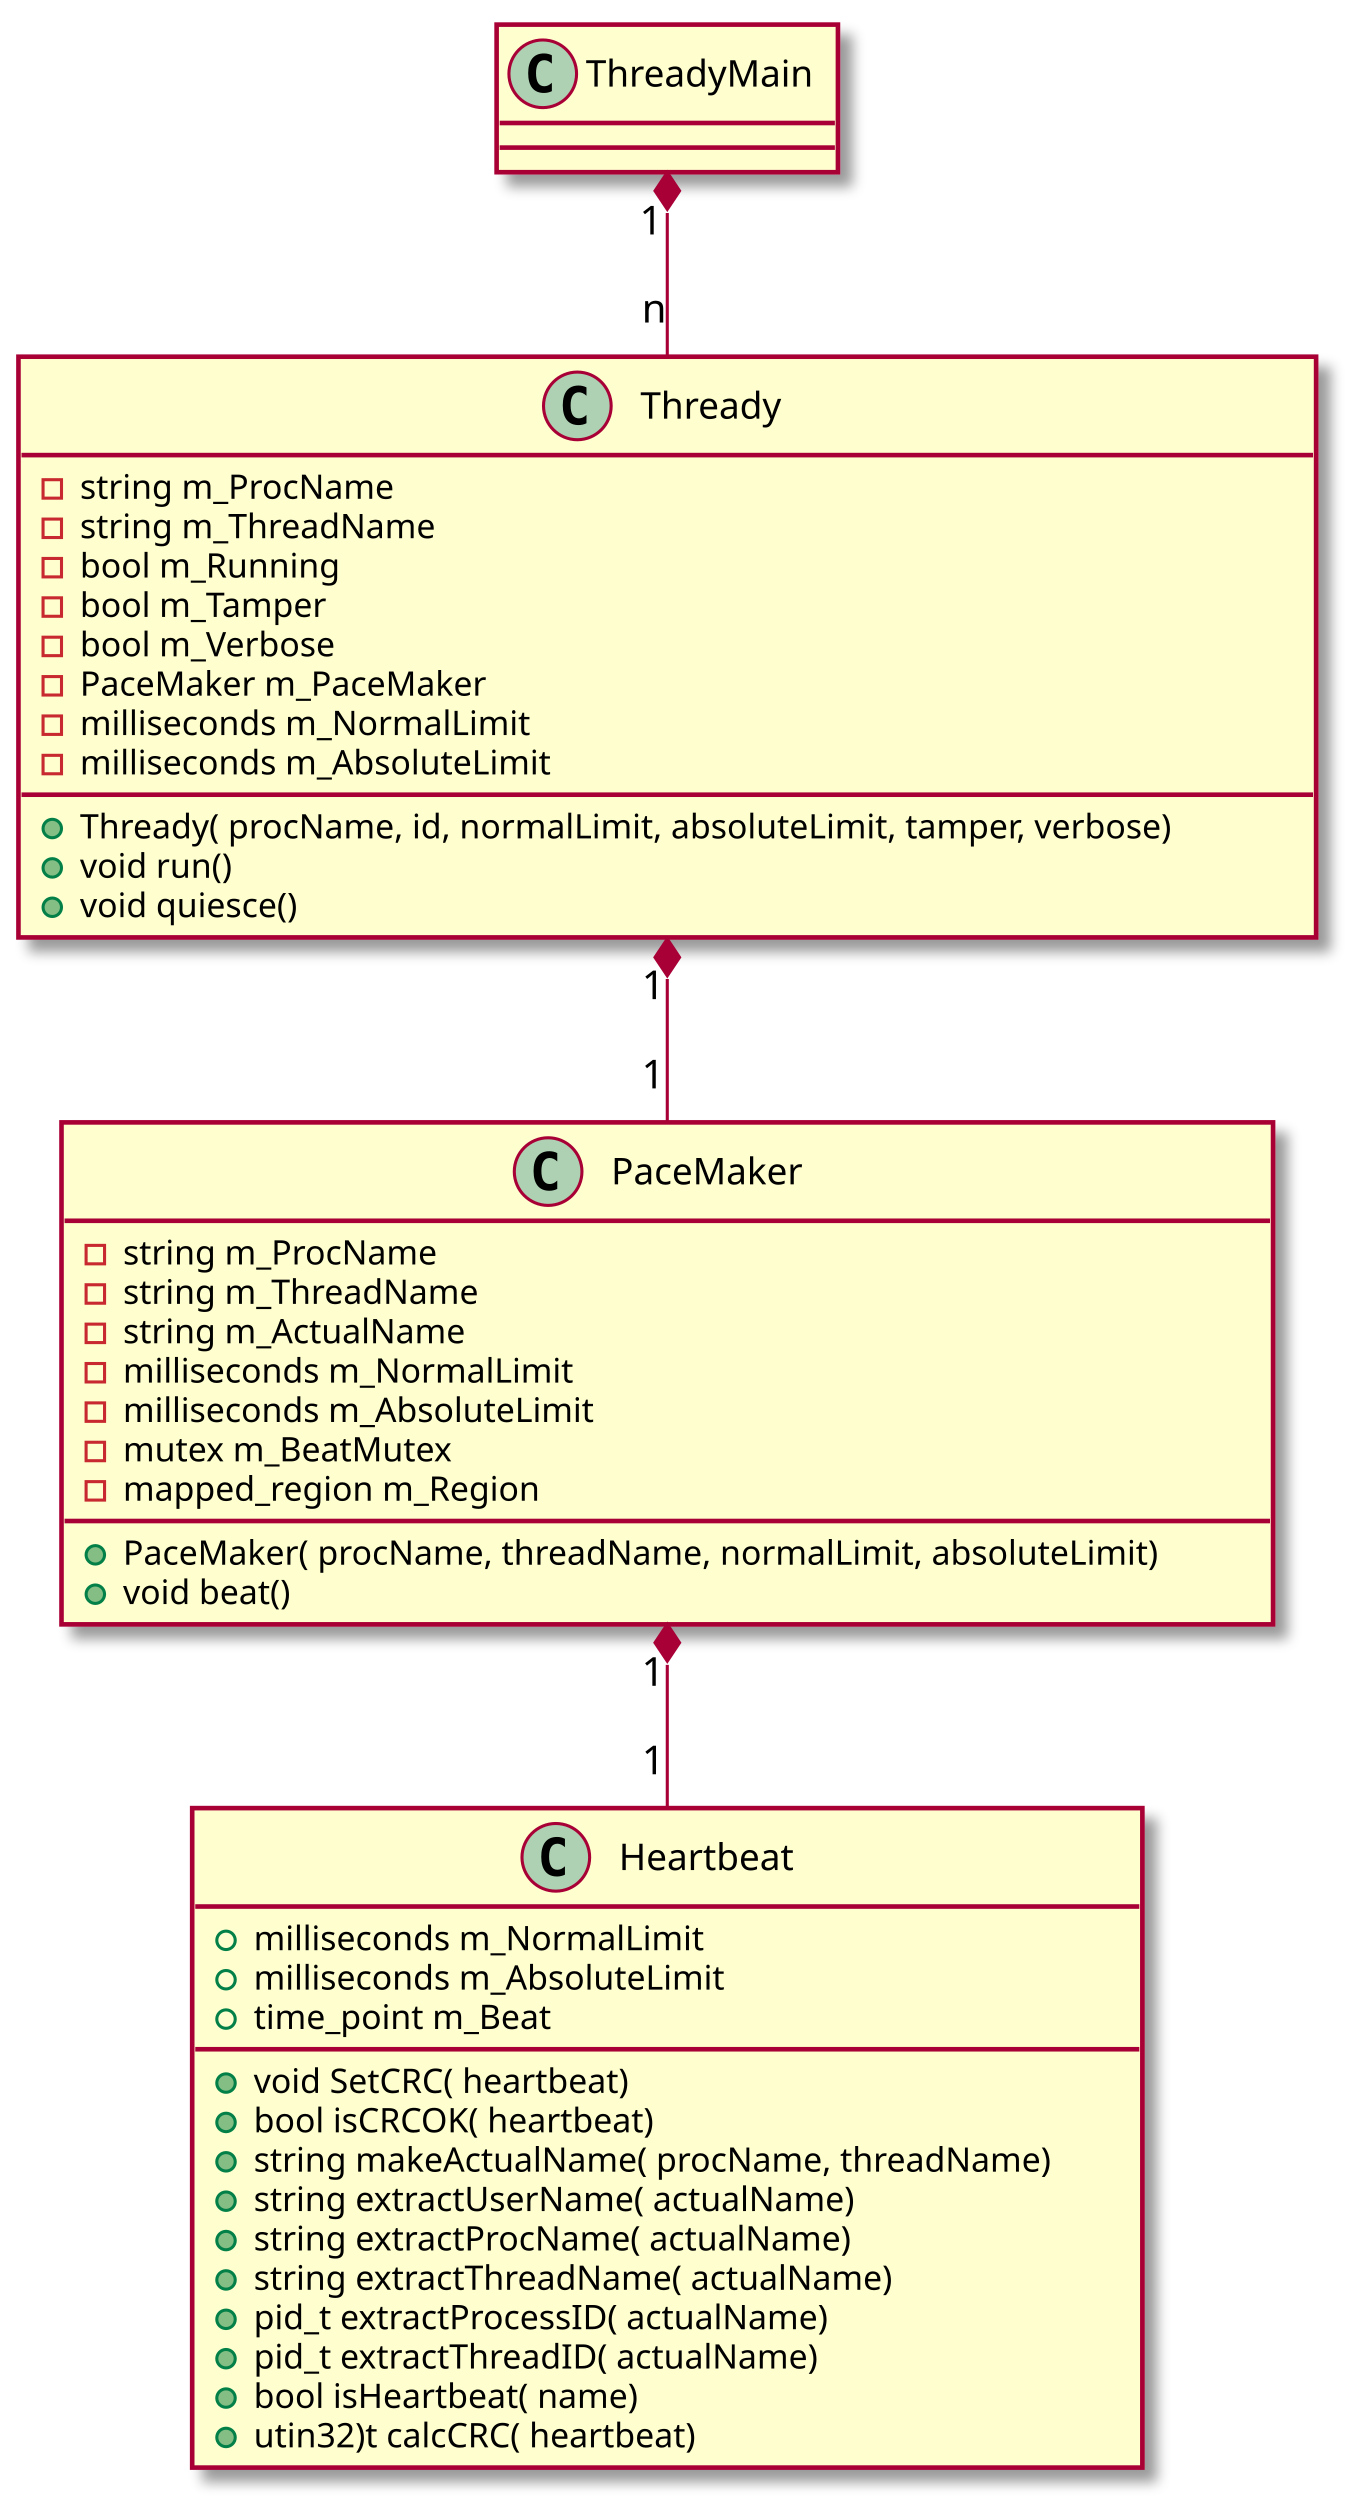
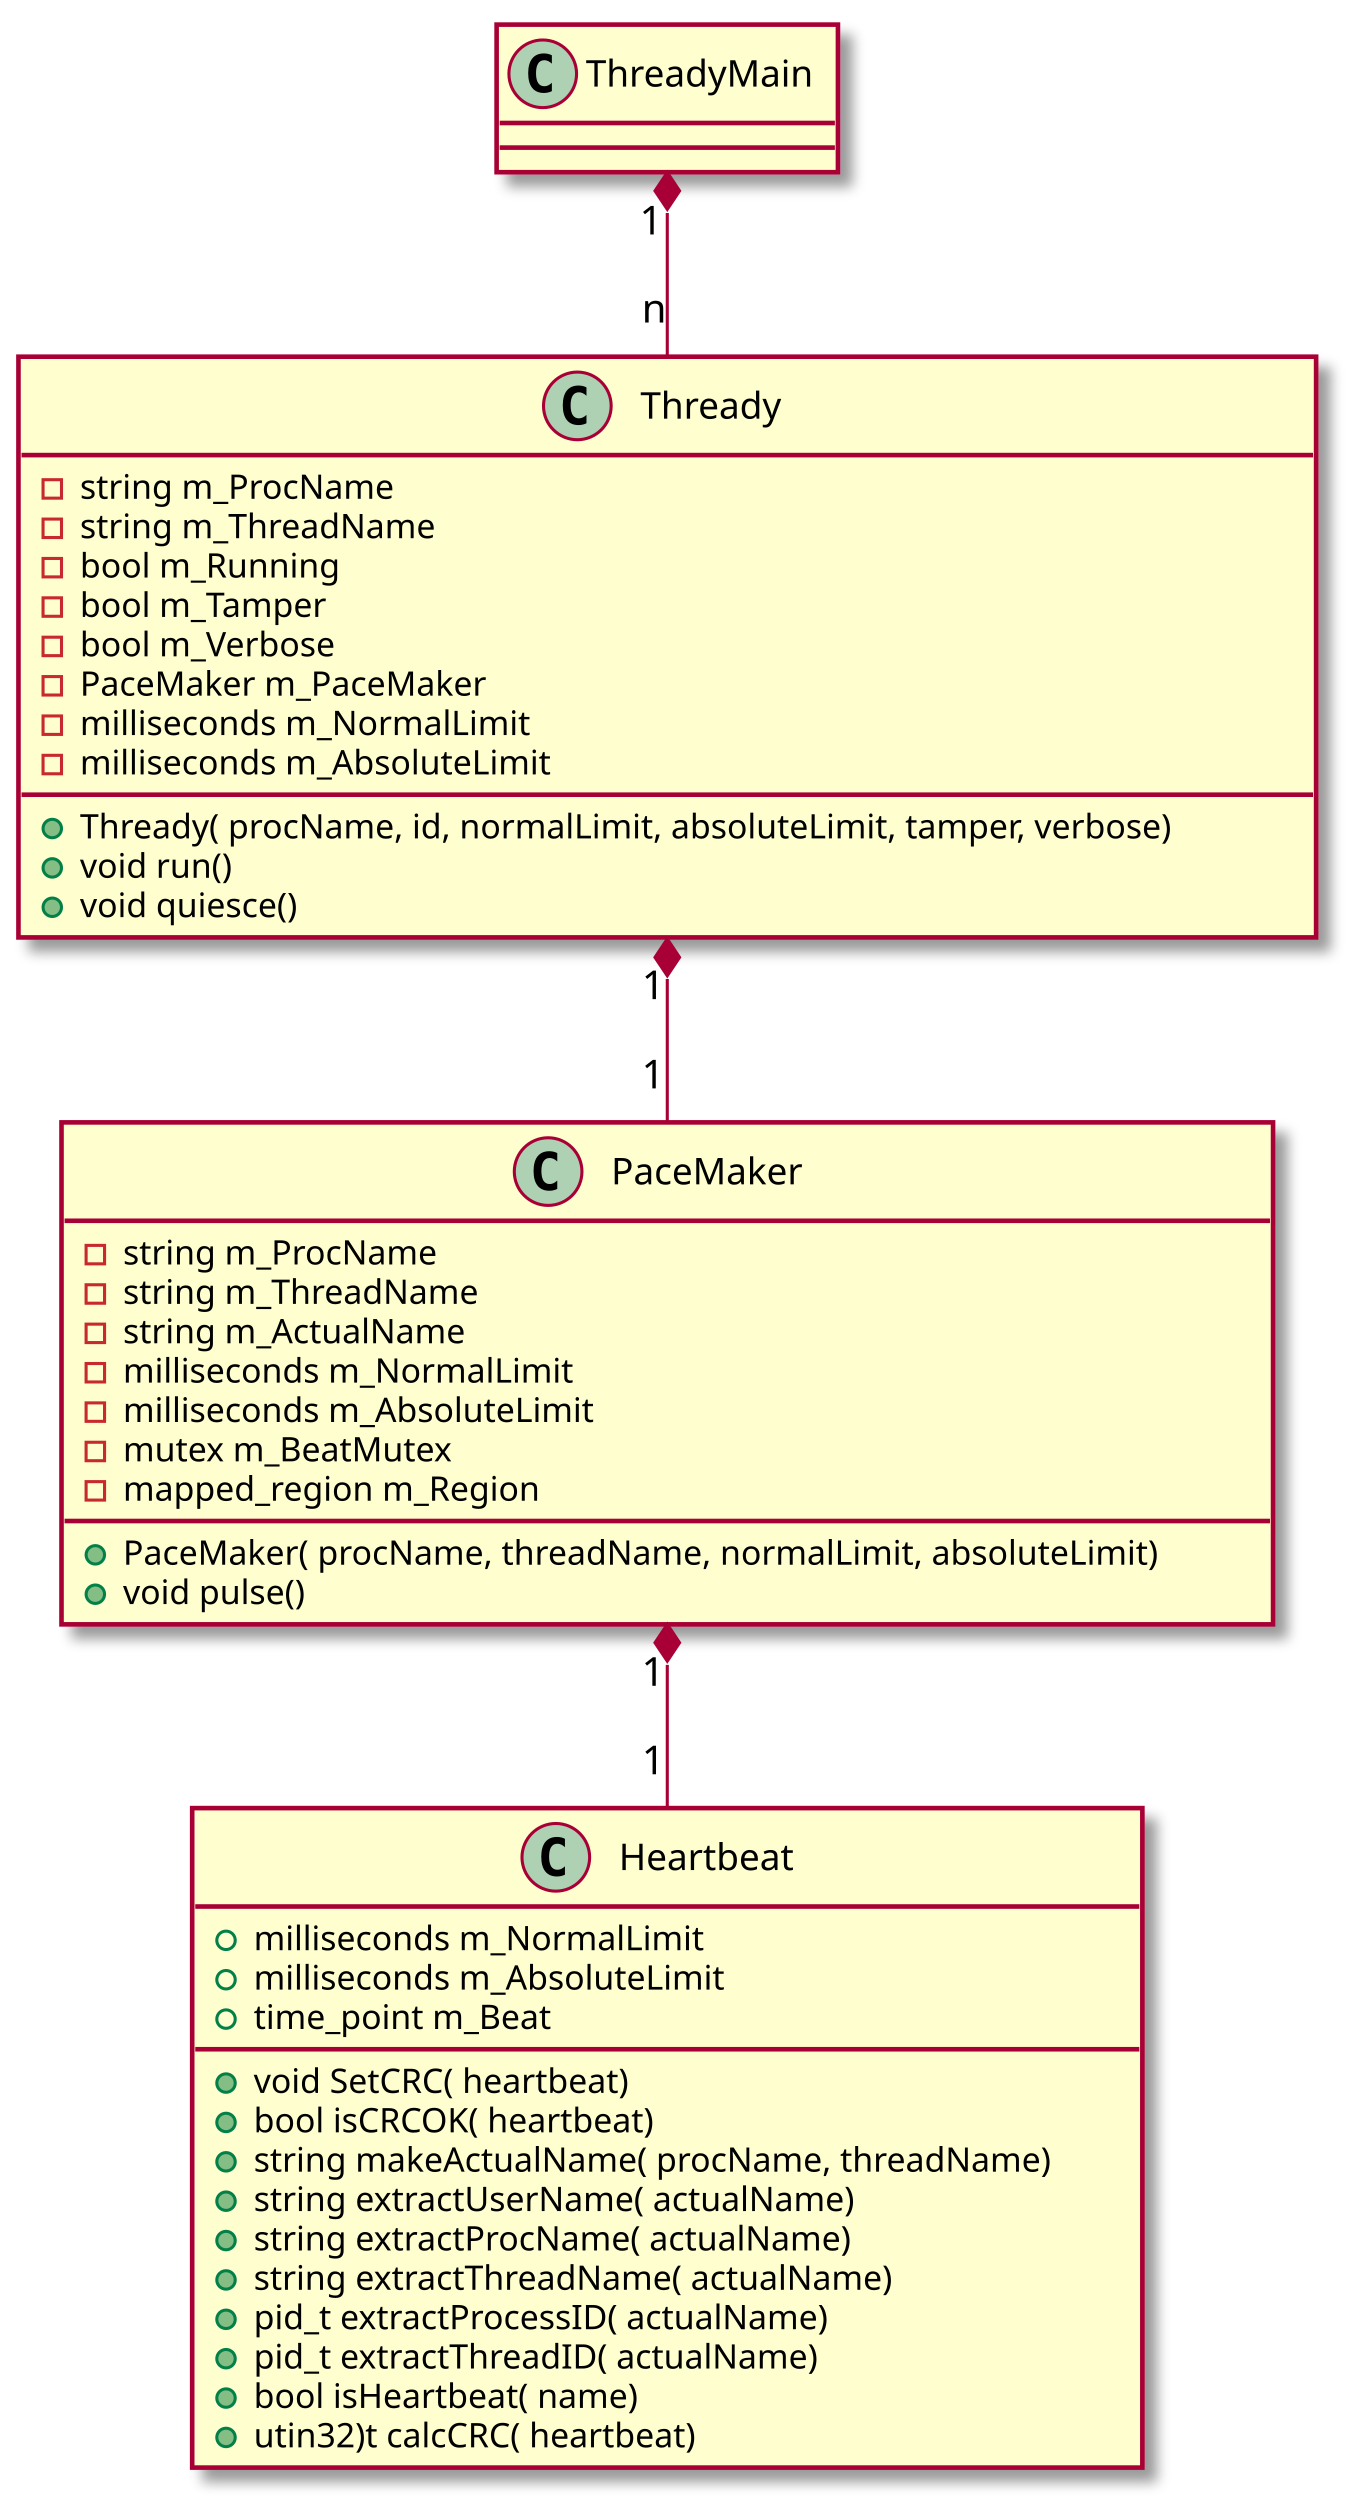
<svg xmlns="http://www.w3.org/2000/svg" contentScriptType="application/ecmascript" contentStyleType="text/css" height="813px" preserveAspectRatio="none" style="width:439px;height:813px;" version="1.1" viewBox="0 0 439 813" width="439px" zoomAndPan="magnify">
  <defs>
    <filter height="300%" id="f1m6igy6j88cfg" width="300%" x="-1" y="-1">
      <feGaussianBlur result="blurOut" stdDeviation="2.0" />
      <feColorMatrix in="blurOut" result="blurOut2" type="matrix" values="0 0 0 0 0 0 0 0 0 0 0 0 0 0 0 0 0 0 .4 0" />
      <feOffset dx="4.0" dy="4.0" in="blurOut2" result="blurOut3" />
      <feBlend in="SourceGraphic" in2="blurOut3" mode="normal" />
    </filter>
  </defs>
  <g>
    <rect fill="#FEFECE" filter="url(#f1m6igy6j88cfg)" height="48" id="ThreadyMain" style="stroke: #A80036; stroke-width: 1.5;" width="111" x="161.5" y="8" />
    <ellipse cx="176.5" cy="24" fill="#ADD1B2" rx="11" ry="11" style="stroke: #A80036; stroke-width: 1.0;" />
    <path d="M179.469,29.641 Q178.891,29.938 178.25,30.078 Q177.609,30.234 176.906,30.234 Q174.406,30.234 173.078,28.594 Q171.766,26.938 171.766,23.812 Q171.766,20.688 173.078,19.031 Q174.406,17.375 176.906,17.375 Q177.609,17.375 178.25,17.531 Q178.906,17.688 179.469,17.984 L179.469,20.703 Q178.844,20.125 178.25,19.859 Q177.656,19.578 177.031,19.578 Q175.688,19.578 175,20.656 Q174.312,21.719 174.312,23.812 Q174.312,25.906 175,26.984 Q175.688,28.047 177.031,28.047 Q177.656,28.047 178.25,27.781 Q178.844,27.5 179.469,26.922 L179.469,29.641 Z " />
    <text fill="#000000" font-family="sans-serif" font-size="12" lengthAdjust="spacingAndGlyphs" textLength="79" x="190.5" y="28.154">ThreadyMain</text>
    <line style="stroke: #A80036; stroke-width: 1.5;" x1="162.5" x2="271.5" y1="40" y2="40" />
    <line style="stroke: #A80036; stroke-width: 1.5;" x1="162.5" x2="271.5" y1="48" y2="48" />
    <rect fill="#FEFECE" filter="url(#f1m6igy6j88cfg)" height="188.852" id="Thready" style="stroke: #A80036; stroke-width: 1.5;" width="422" x="6" y="116" />
    <ellipse cx="187.75" cy="132" fill="#ADD1B2" rx="11" ry="11" style="stroke: #A80036; stroke-width: 1.0;" />
    <path d="M190.719,137.641 Q190.141,137.938 189.5,138.078 Q188.859,138.234 188.156,138.234 Q185.656,138.234 184.328,136.594 Q183.016,134.938 183.016,131.812 Q183.016,128.688 184.328,127.031 Q185.656,125.375 188.156,125.375 Q188.859,125.375 189.5,125.531 Q190.156,125.688 190.719,125.984 L190.719,128.703 Q190.094,128.125 189.5,127.859 Q188.906,127.578 188.281,127.578 Q186.938,127.578 186.25,128.656 Q185.562,129.719 185.562,131.812 Q185.562,133.906 186.25,134.984 Q186.938,136.047 188.281,136.047 Q188.906,136.047 189.5,135.781 Q190.094,135.5 190.719,134.922 L190.719,137.641 Z " />
    <text fill="#000000" font-family="sans-serif" font-size="12" lengthAdjust="spacingAndGlyphs" textLength="50" x="208.25" y="136.154">Thready</text>
    <line style="stroke: #A80036; stroke-width: 1.5;" x1="7" x2="427" y1="148" y2="148" />
    <rect fill="none" height="6" style="stroke: #C82930; stroke-width: 1.0;" width="6" x="14" y="156" />
    <text fill="#000000" font-family="sans-serif" font-size="11" lengthAdjust="spacingAndGlyphs" textLength="112" x="26" y="162.21">string m_ProcName</text>
    <rect fill="none" height="6" style="stroke: #C82930; stroke-width: 1.0;" width="6" x="14" y="168.805" />
    <text fill="#000000" font-family="sans-serif" font-size="11" lengthAdjust="spacingAndGlyphs" textLength="127" x="26" y="175.015">string m_ThreadName</text>
    <rect fill="none" height="6" style="stroke: #C82930; stroke-width: 1.0;" width="6" x="14" y="181.609" />
    <text fill="#000000" font-family="sans-serif" font-size="11" lengthAdjust="spacingAndGlyphs" textLength="90" x="26" y="187.82">bool m_Running</text>
    <rect fill="none" height="6" style="stroke: #C82930; stroke-width: 1.0;" width="6" x="14" y="194.414" />
    <text fill="#000000" font-family="sans-serif" font-size="11" lengthAdjust="spacingAndGlyphs" textLength="89" x="26" y="200.625">bool m_Tamper</text>
    <rect fill="none" height="6" style="stroke: #C82930; stroke-width: 1.0;" width="6" x="14" y="207.219" />
    <text fill="#000000" font-family="sans-serif" font-size="11" lengthAdjust="spacingAndGlyphs" textLength="92" x="26" y="213.429">bool m_Verbose</text>
    <rect fill="none" height="6" style="stroke: #C82930; stroke-width: 1.0;" width="6" x="14" y="220.023" />
    <text fill="#000000" font-family="sans-serif" font-size="11" lengthAdjust="spacingAndGlyphs" textLength="143" x="26" y="226.234">PaceMaker m_PaceMaker</text>
    <rect fill="none" height="6" style="stroke: #C82930; stroke-width: 1.0;" width="6" x="14" y="232.828" />
    <text fill="#000000" font-family="sans-serif" font-size="11" lengthAdjust="spacingAndGlyphs" textLength="160" x="26" y="239.039">milliseconds m_NormalLimit</text>
    <rect fill="none" height="6" style="stroke: #C82930; stroke-width: 1.0;" width="6" x="14" y="245.633" />
    <text fill="#000000" font-family="sans-serif" font-size="11" lengthAdjust="spacingAndGlyphs" textLength="168" x="26" y="251.843">milliseconds m_AbsoluteLimit</text>
    <line style="stroke: #A80036; stroke-width: 1.5;" x1="7" x2="427" y1="258.438" y2="258.438" />
    <ellipse cx="17" cy="269.438" fill="#84BE84" rx="3" ry="3" style="stroke: #038048; stroke-width: 1.0;" />
    <text fill="#000000" font-family="sans-serif" font-size="11" lengthAdjust="spacingAndGlyphs" textLength="396" x="26" y="272.648">Thready( procName, id, normalLimit, absoluteLimit, tamper, verbose)</text>
    <ellipse cx="17" cy="282.242" fill="#84BE84" rx="3" ry="3" style="stroke: #038048; stroke-width: 1.0;" />
    <text fill="#000000" font-family="sans-serif" font-size="11" lengthAdjust="spacingAndGlyphs" textLength="54" x="26" y="285.453">void run()</text>
    <ellipse cx="17" cy="295.047" fill="#84BE84" rx="3" ry="3" style="stroke: #038048; stroke-width: 1.0;" />
    <text fill="#000000" font-family="sans-serif" font-size="11" lengthAdjust="spacingAndGlyphs" textLength="79" x="26" y="298.257">void quiesce()</text>
    <rect fill="#FEFECE" filter="url(#f1m6igy6j88cfg)" height="163.242" id="PaceMaker" style="stroke: #A80036; stroke-width: 1.5;" width="394" x="20" y="365" />
    <ellipse cx="178.25" cy="381" fill="#ADD1B2" rx="11" ry="11" style="stroke: #A80036; stroke-width: 1.0;" />
    <path d="M181.219,386.641 Q180.641,386.938 180,387.078 Q179.359,387.234 178.656,387.234 Q176.156,387.234 174.828,385.594 Q173.516,383.938 173.516,380.812 Q173.516,377.688 174.828,376.031 Q176.156,374.375 178.656,374.375 Q179.359,374.375 180,374.531 Q180.656,374.688 181.219,374.984 L181.219,377.703 Q180.594,377.125 180,376.859 Q179.406,376.578 178.781,376.578 Q177.438,376.578 176.75,377.656 Q176.062,378.719 176.062,380.812 Q176.062,382.906 176.75,383.984 Q177.438,385.047 178.781,385.047 Q179.406,385.047 180,384.781 Q180.594,384.5 181.219,383.922 L181.219,386.641 Z " />
    <text fill="#000000" font-family="sans-serif" font-size="12" lengthAdjust="spacingAndGlyphs" textLength="69" x="198.75" y="385.154">PaceMaker</text>
    <line style="stroke: #A80036; stroke-width: 1.5;" x1="21" x2="413" y1="397" y2="397" />
    <rect fill="none" height="6" style="stroke: #C82930; stroke-width: 1.0;" width="6" x="28" y="405" />
    <text fill="#000000" font-family="sans-serif" font-size="11" lengthAdjust="spacingAndGlyphs" textLength="112" x="40" y="411.21">string m_ProcName</text>
    <rect fill="none" height="6" style="stroke: #C82930; stroke-width: 1.0;" width="6" x="28" y="417.805" />
    <text fill="#000000" font-family="sans-serif" font-size="11" lengthAdjust="spacingAndGlyphs" textLength="127" x="40" y="424.015">string m_ThreadName</text>
    <rect fill="none" height="6" style="stroke: #C82930; stroke-width: 1.0;" width="6" x="28" y="430.609" />
    <text fill="#000000" font-family="sans-serif" font-size="11" lengthAdjust="spacingAndGlyphs" textLength="121" x="40" y="436.82">string m_ActualName</text>
    <rect fill="none" height="6" style="stroke: #C82930; stroke-width: 1.0;" width="6" x="28" y="443.414" />
    <text fill="#000000" font-family="sans-serif" font-size="11" lengthAdjust="spacingAndGlyphs" textLength="160" x="40" y="449.625">milliseconds m_NormalLimit</text>
    <rect fill="none" height="6" style="stroke: #C82930; stroke-width: 1.0;" width="6" x="28" y="456.219" />
    <text fill="#000000" font-family="sans-serif" font-size="11" lengthAdjust="spacingAndGlyphs" textLength="168" x="40" y="462.429">milliseconds m_AbsoluteLimit</text>
    <rect fill="none" height="6" style="stroke: #C82930; stroke-width: 1.0;" width="6" x="28" y="469.023" />
    <text fill="#000000" font-family="sans-serif" font-size="11" lengthAdjust="spacingAndGlyphs" textLength="115" x="40" y="475.234">mutex m_BeatMutex</text>
    <rect fill="none" height="6" style="stroke: #C82930; stroke-width: 1.0;" width="6" x="28" y="481.828" />
    <text fill="#000000" font-family="sans-serif" font-size="11" lengthAdjust="spacingAndGlyphs" textLength="147" x="40" y="488.039">mapped_region m_Region</text>
    <line style="stroke: #A80036; stroke-width: 1.5;" x1="21" x2="413" y1="494.633" y2="494.633" />
    <ellipse cx="31" cy="505.633" fill="#84BE84" rx="3" ry="3" style="stroke: #038048; stroke-width: 1.0;" />
    <text fill="#000000" font-family="sans-serif" font-size="11" lengthAdjust="spacingAndGlyphs" textLength="368" x="40" y="508.843">PaceMaker( procName, threadName, normalLimit, absoluteLimit)</text>
    <ellipse cx="31" cy="518.438" fill="#84BE84" rx="3" ry="3" style="stroke: #038048; stroke-width: 1.0;" />
-     <text fill="#000000" font-family="sans-serif" font-size="11" lengthAdjust="spacingAndGlyphs" textLength="60" x="40" y="521.648">void beat()</text>
+     <text fill="#000000" font-family="sans-serif" font-size="11" lengthAdjust="spacingAndGlyphs" textLength="60" x="40" y="521.648">void pulse()</text>
    <rect fill="#FEFECE" filter="url(#f1m6igy6j88cfg)" height="214.461" id="Heartbeat" style="stroke: #A80036; stroke-width: 1.5;" width="309" x="62.5" y="588" />
    <ellipse cx="180.75" cy="604" fill="#ADD1B2" rx="11" ry="11" style="stroke: #A80036; stroke-width: 1.0;" />
    <path d="M183.719,609.641 Q183.141,609.938 182.5,610.078 Q181.859,610.234 181.156,610.234 Q178.656,610.234 177.328,608.594 Q176.016,606.938 176.016,603.812 Q176.016,600.688 177.328,599.031 Q178.656,597.375 181.156,597.375 Q181.859,597.375 182.5,597.531 Q183.156,597.688 183.719,597.984 L183.719,600.703 Q183.094,600.125 182.5,599.859 Q181.906,599.578 181.281,599.578 Q179.938,599.578 179.25,600.656 Q178.562,601.719 178.562,603.812 Q178.562,605.906 179.25,606.984 Q179.938,608.047 181.281,608.047 Q181.906,608.047 182.5,607.781 Q183.094,607.5 183.719,606.922 L183.719,609.641 Z " />
    <text fill="#000000" font-family="sans-serif" font-size="12" lengthAdjust="spacingAndGlyphs" textLength="64" x="201.25" y="608.154">Heartbeat</text>
    <line style="stroke: #A80036; stroke-width: 1.5;" x1="63.5" x2="370.5" y1="620" y2="620" />
    <ellipse cx="73.5" cy="631" fill="none" rx="3" ry="3" style="stroke: #038048; stroke-width: 1.0;" />
    <text fill="#000000" font-family="sans-serif" font-size="11" lengthAdjust="spacingAndGlyphs" textLength="160" x="82.5" y="634.21">milliseconds m_NormalLimit</text>
    <ellipse cx="73.5" cy="643.805" fill="none" rx="3" ry="3" style="stroke: #038048; stroke-width: 1.0;" />
    <text fill="#000000" font-family="sans-serif" font-size="11" lengthAdjust="spacingAndGlyphs" textLength="168" x="82.5" y="647.015">milliseconds m_AbsoluteLimit</text>
    <ellipse cx="73.5" cy="656.609" fill="none" rx="3" ry="3" style="stroke: #038048; stroke-width: 1.0;" />
    <text fill="#000000" font-family="sans-serif" font-size="11" lengthAdjust="spacingAndGlyphs" textLength="106" x="82.5" y="659.82">time_point m_Beat</text>
    <line style="stroke: #A80036; stroke-width: 1.5;" x1="63.5" x2="370.5" y1="666.414" y2="666.414" />
    <ellipse cx="73.5" cy="677.414" fill="#84BE84" rx="3" ry="3" style="stroke: #038048; stroke-width: 1.0;" />
    <text fill="#000000" font-family="sans-serif" font-size="11" lengthAdjust="spacingAndGlyphs" textLength="136" x="82.5" y="680.625">void SetCRC( heartbeat)</text>
    <ellipse cx="73.5" cy="690.219" fill="#84BE84" rx="3" ry="3" style="stroke: #038048; stroke-width: 1.0;" />
    <text fill="#000000" font-family="sans-serif" font-size="11" lengthAdjust="spacingAndGlyphs" textLength="144" x="82.5" y="693.429">bool isCRCOK( heartbeat)</text>
    <ellipse cx="73.5" cy="703.023" fill="#84BE84" rx="3" ry="3" style="stroke: #038048; stroke-width: 1.0;" />
    <text fill="#000000" font-family="sans-serif" font-size="11" lengthAdjust="spacingAndGlyphs" textLength="283" x="82.5" y="706.234">string makeActualName( procName, threadName)</text>
    <ellipse cx="73.5" cy="715.828" fill="#84BE84" rx="3" ry="3" style="stroke: #038048; stroke-width: 1.0;" />
    <text fill="#000000" font-family="sans-serif" font-size="11" lengthAdjust="spacingAndGlyphs" textLength="215" x="82.5" y="719.039">string extractUserName( actualName)</text>
    <ellipse cx="73.5" cy="728.633" fill="#84BE84" rx="3" ry="3" style="stroke: #038048; stroke-width: 1.0;" />
    <text fill="#000000" font-family="sans-serif" font-size="11" lengthAdjust="spacingAndGlyphs" textLength="213" x="82.5" y="731.843">string extractProcName( actualName)</text>
    <ellipse cx="73.5" cy="741.438" fill="#84BE84" rx="3" ry="3" style="stroke: #038048; stroke-width: 1.0;" />
    <text fill="#000000" font-family="sans-serif" font-size="11" lengthAdjust="spacingAndGlyphs" textLength="228" x="82.5" y="744.648">string extractThreadName( actualName)</text>
    <ellipse cx="73.5" cy="754.242" fill="#84BE84" rx="3" ry="3" style="stroke: #038048; stroke-width: 1.0;" />
    <text fill="#000000" font-family="sans-serif" font-size="11" lengthAdjust="spacingAndGlyphs" textLength="206" x="82.5" y="757.453">pid_t extractProcessID( actualName)</text>
    <ellipse cx="73.5" cy="767.047" fill="#84BE84" rx="3" ry="3" style="stroke: #038048; stroke-width: 1.0;" />
    <text fill="#000000" font-family="sans-serif" font-size="11" lengthAdjust="spacingAndGlyphs" textLength="200" x="82.5" y="770.257">pid_t extractThreadID( actualName)</text>
    <ellipse cx="73.5" cy="779.852" fill="#84BE84" rx="3" ry="3" style="stroke: #038048; stroke-width: 1.0;" />
    <text fill="#000000" font-family="sans-serif" font-size="11" lengthAdjust="spacingAndGlyphs" textLength="138" x="82.5" y="783.062">bool isHeartbeat( name)</text>
    <ellipse cx="73.5" cy="792.656" fill="#84BE84" rx="3" ry="3" style="stroke: #038048; stroke-width: 1.0;" />
    <text fill="#000000" font-family="sans-serif" font-size="11" lengthAdjust="spacingAndGlyphs" textLength="159" x="82.5" y="795.867">utin32)t calcCRC( heartbeat)</text>
    <path d="M217,69.27 C217,82.92 217,99.16 217,115.65 " fill="none" id="ThreadyMain&lt;-Thready" style="stroke: #A80036; stroke-width: 1.0;" />
    <polygon fill="#A80036" points="217,56.07,213,62.07,217,68.07,221,62.07,217,56.07" style="stroke: #A80036; stroke-width: 1.0;" />
    <text fill="#000000" font-family="sans-serif" font-size="13" lengthAdjust="spacingAndGlyphs" textLength="8" x="207.975" y="76.244">1</text>
    <text fill="#000000" font-family="sans-serif" font-size="13" lengthAdjust="spacingAndGlyphs" textLength="8" x="208.694" y="104.891">n</text>
    <path d="M217,318.37 C217,333.99 217,349.85 217,364.83 " fill="none" id="Thready&lt;-PaceMaker" style="stroke: #A80036; stroke-width: 1.0;" />
    <polygon fill="#A80036" points="217,305.33,213,311.33,217,317.33,221,311.33,217,305.33" style="stroke: #A80036; stroke-width: 1.0;" />
    <text fill="#000000" font-family="sans-serif" font-size="13" lengthAdjust="spacingAndGlyphs" textLength="8" x="208.706" y="324.922">1</text>
    <text fill="#000000" font-family="sans-serif" font-size="13" lengthAdjust="spacingAndGlyphs" textLength="8" x="208.644" y="353.95">1</text>
    <path d="M217,541.41 C217,556.63 217,572.5 217,587.99 " fill="none" id="PaceMaker&lt;-Heartbeat" style="stroke: #A80036; stroke-width: 1.0;" />
    <polygon fill="#A80036" points="217,528.21,213,534.21,217,540.21,221,534.21,217,528.21" style="stroke: #A80036; stroke-width: 1.0;" />
    <text fill="#000000" font-family="sans-serif" font-size="13" lengthAdjust="spacingAndGlyphs" textLength="8" x="208.644" y="548.217">1</text>
    <text fill="#000000" font-family="sans-serif" font-size="13" lengthAdjust="spacingAndGlyphs" textLength="8" x="208.719" y="576.994">1</text>
  </g>
</svg>
